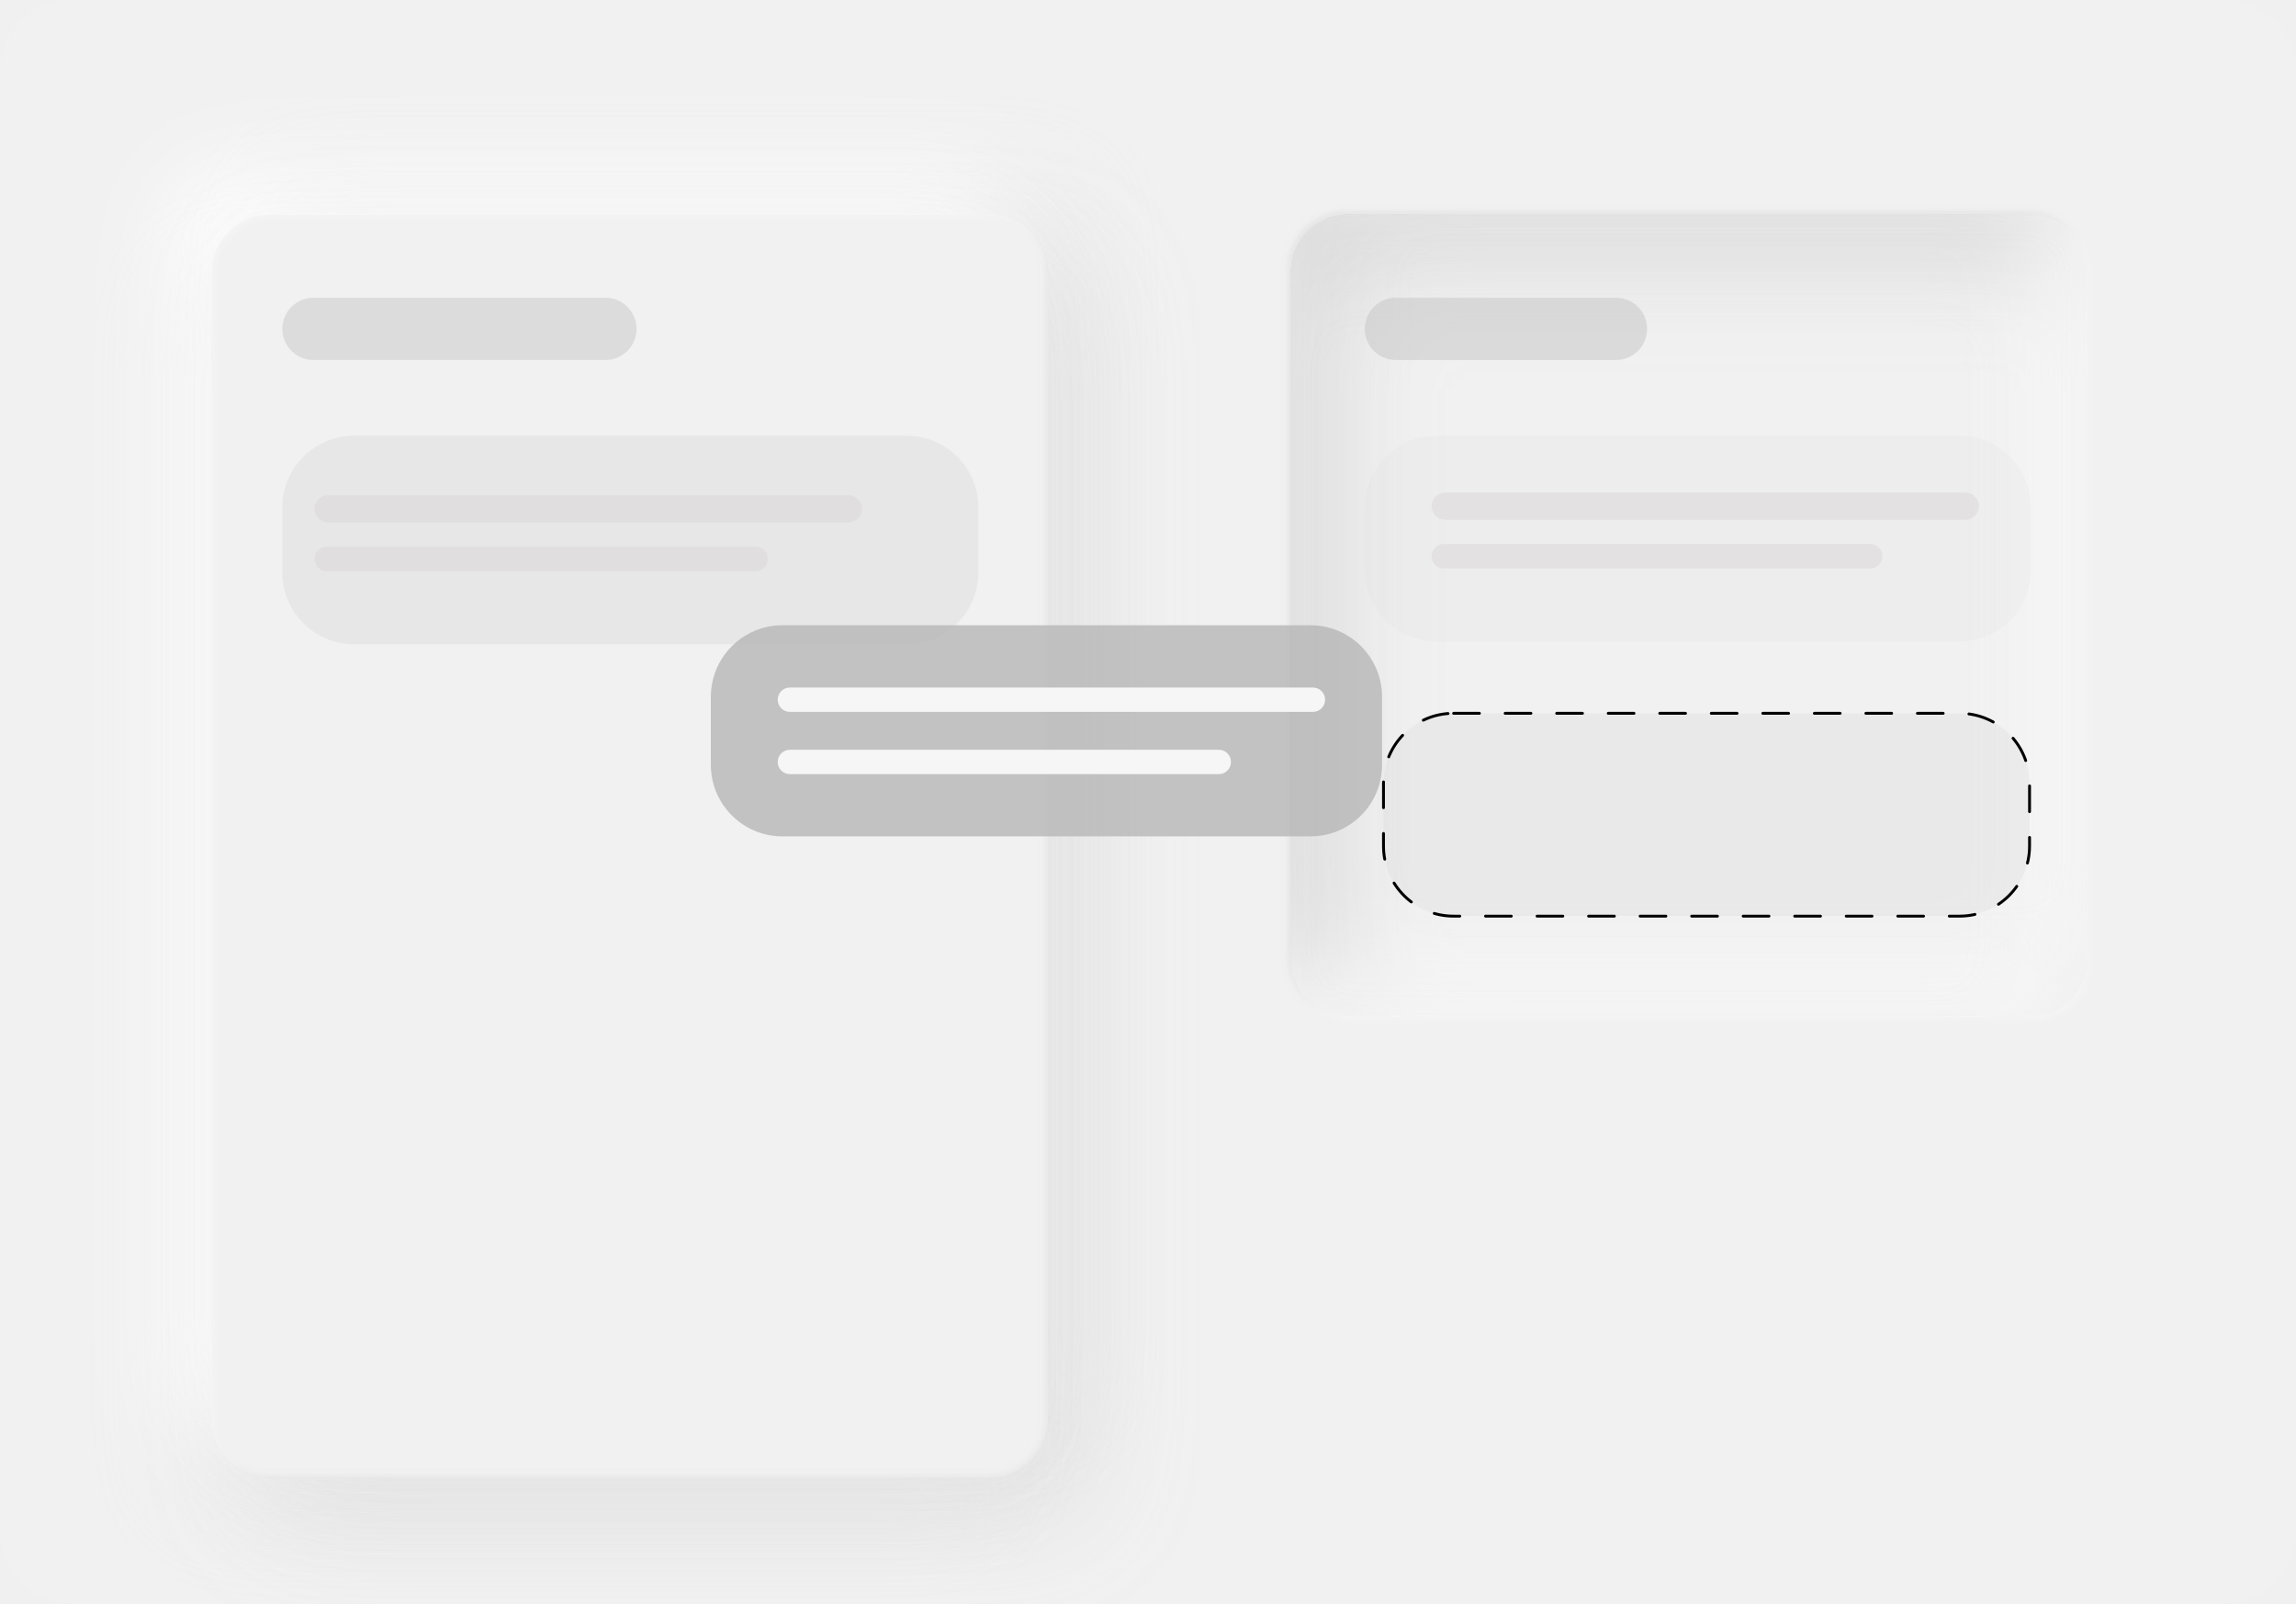
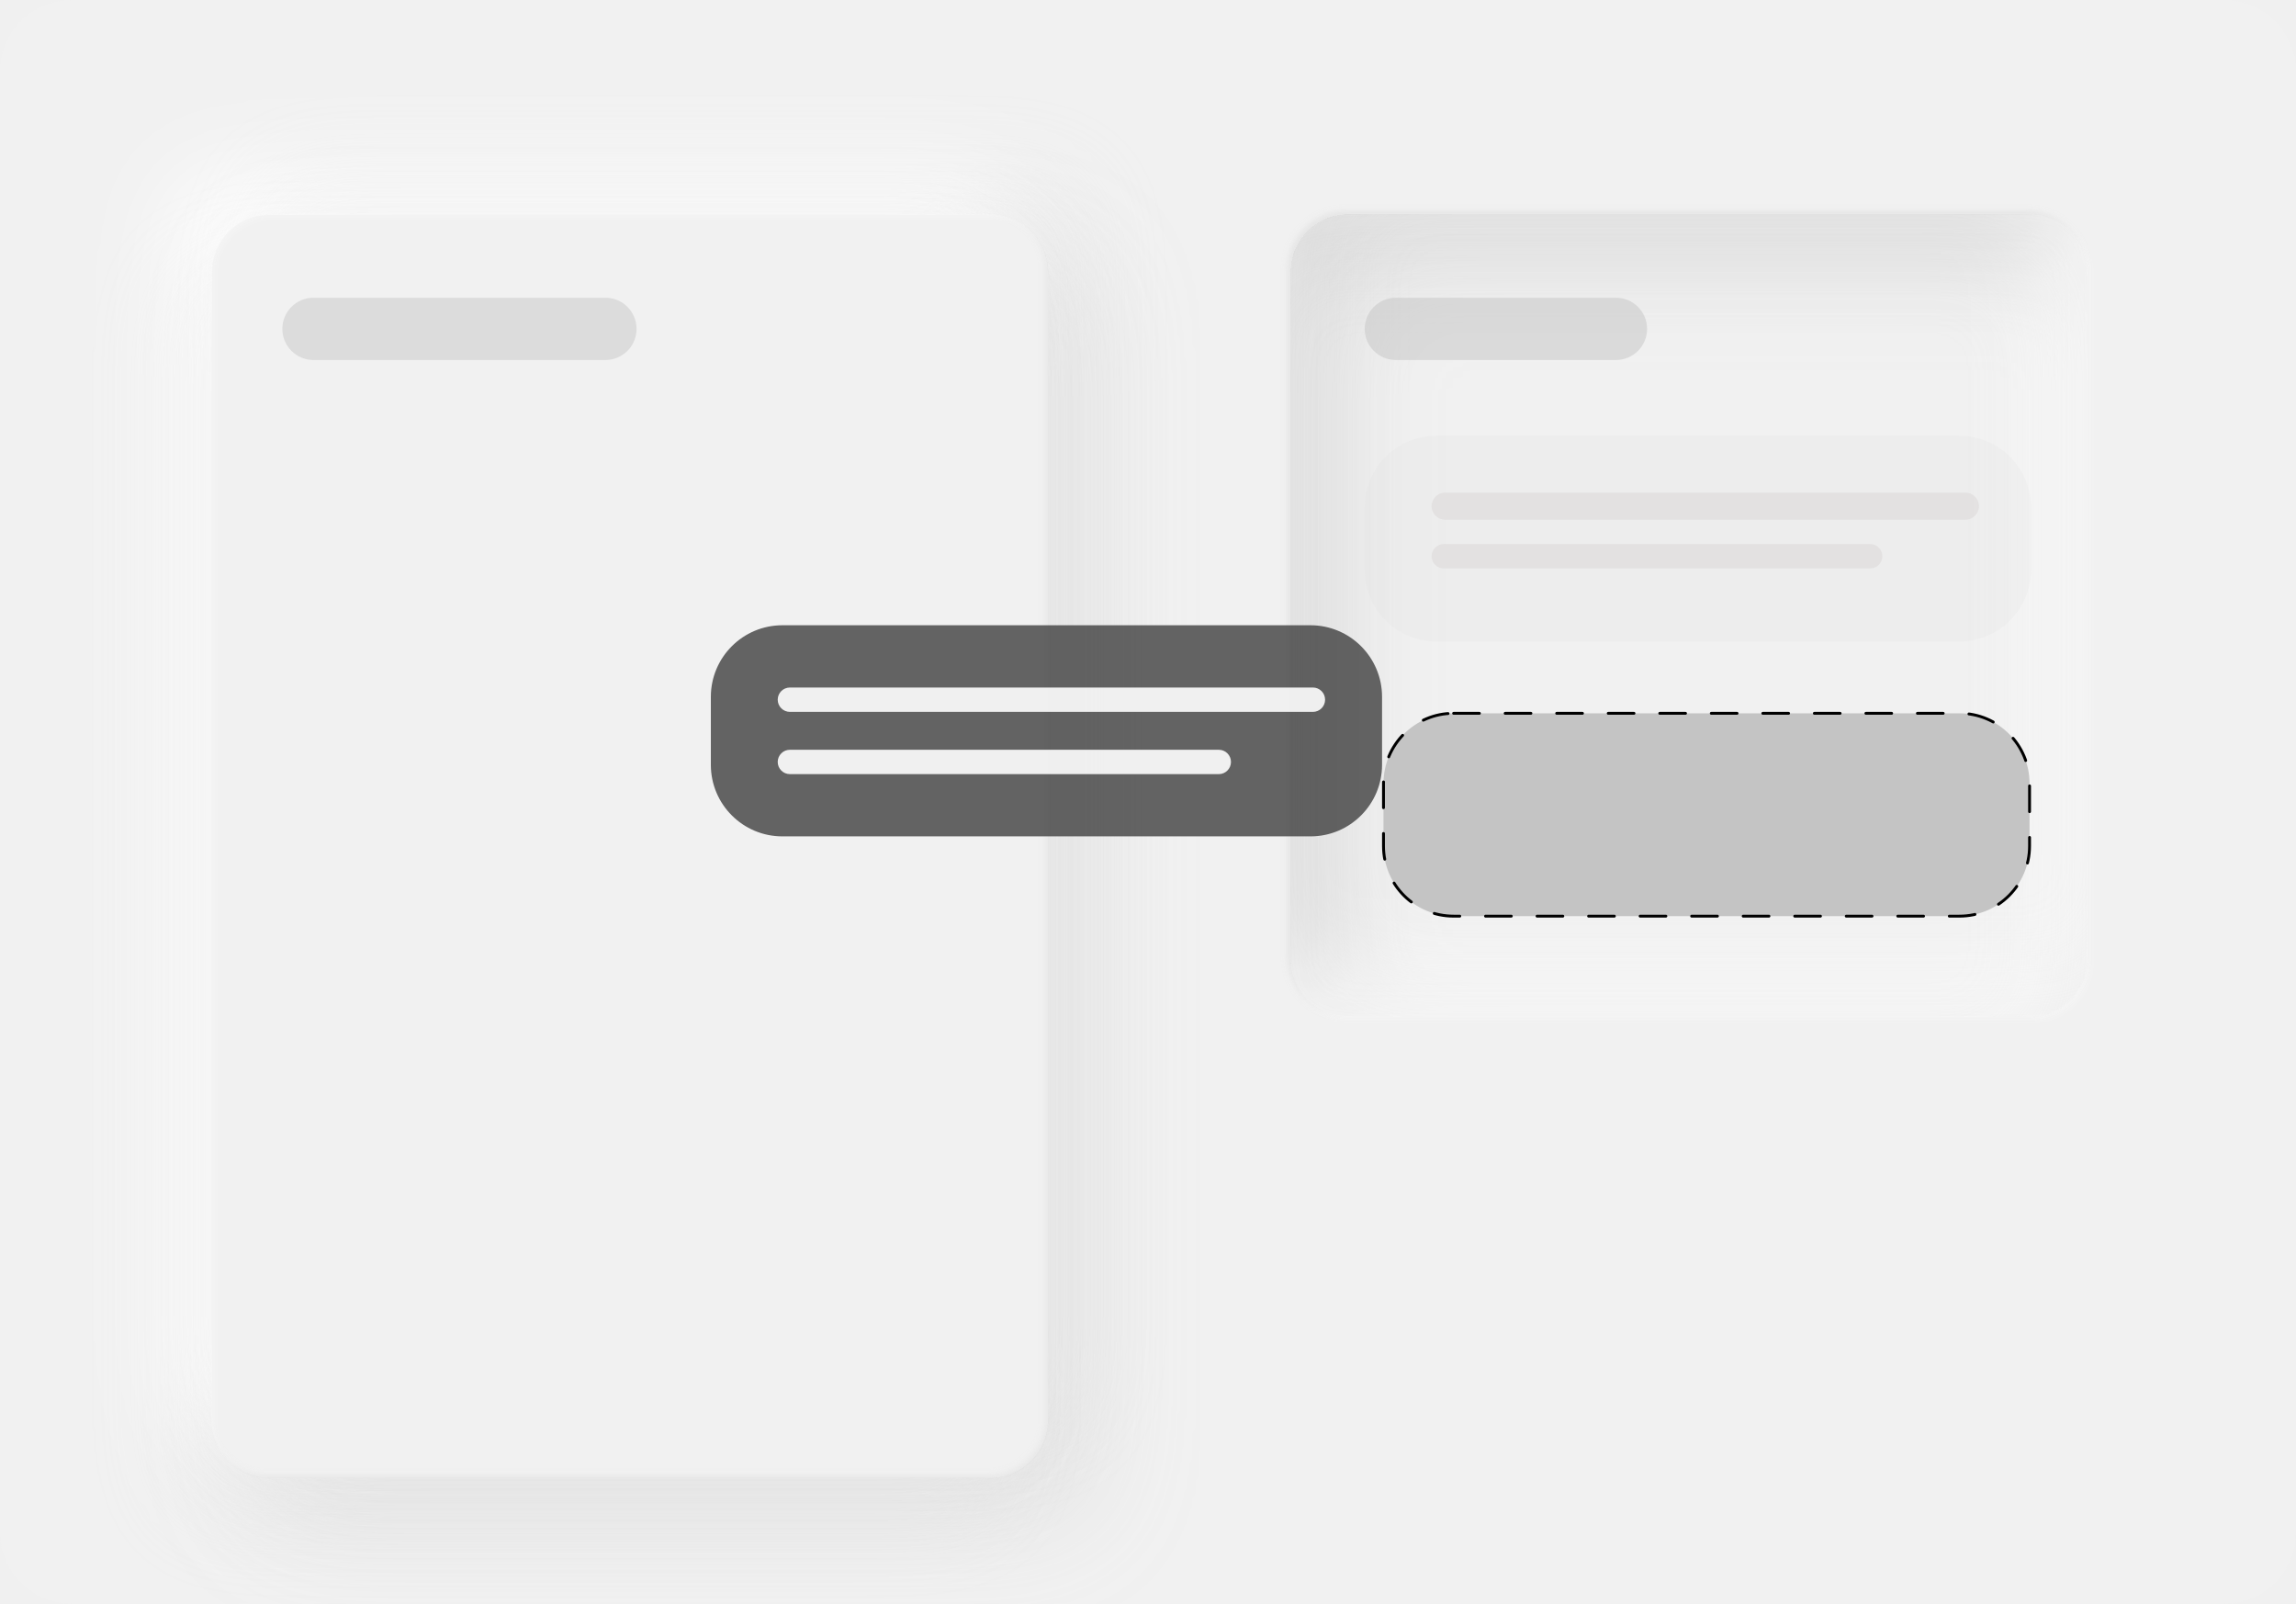
- <svg xmlns="http://www.w3.org/2000/svg" width="802" height="560" viewBox="0 0 802 560" fill="none">
+ <svg xmlns="http://www.w3.org/2000/svg" viewBox="0 0 802 560" fill="none" id="svg__dragdrop">
  <g clip-path="url(#clip0_304_2)">
    <rect width="802" height="560" rx="25" fill="#F1F1F1" />
    <g filter="url(#filter0_ddiiii_304_2)">
      <rect x="451" y="75" width="278" height="280" rx="20" fill="#F1F1F1" />
    </g>
    <g filter="url(#filter1_ddddii_304_2)">
      <rect x="74" y="75" width="292" height="441" rx="20" fill="#F1F1F1" />
    </g>
-     <rect x="98.628" y="152.176" width="243.109" height="72.78" rx="25" fill="#B3B3B3" fill-opacity="0.15" />
-     <rect x="248.3" y="218.34" width="234.457" height="73.725" rx="25" fill="#B3B3B3" fill-opacity="0.74" />
-     <rect x="483.257" y="249.086" width="225.671" height="70.835" rx="24.5" fill="#C4C4C4" fill-opacity="0.17" stroke="black" stroke-linecap="round" stroke-dasharray="9 9" />
-     <path d="M109.875 195.183C109.875 192.834 111.779 190.93 114.128 190.93H263.945C266.294 190.93 268.198 192.834 268.198 195.183C268.198 197.532 266.294 199.436 263.945 199.436H114.128C111.779 199.436 109.875 197.532 109.875 195.183Z" fill="#D4CFCF" fill-opacity="0.4" />
-     <path d="M271.659 266.072C271.659 263.723 273.564 261.819 275.913 261.819H425.73C428.079 261.819 429.983 263.723 429.983 266.072C429.983 268.422 428.079 270.326 425.73 270.326H275.913C273.564 270.326 271.659 268.422 271.659 266.072Z" fill="#FAFAFA" fill-opacity="0.93" />
-     <rect x="109.875" y="172.971" width="191.2" height="9.452" rx="4.726" fill="#D4CFCF" fill-opacity="0.4" />
-     <rect x="271.659" y="240.08" width="191.2" height="8.507" rx="4.253" fill="#FAFAFA" fill-opacity="0.93" />
+     <rect class="svg__dragdrop-destination-rect" x="483.257" y="249.086" width="225.671" height="70.835" rx="24.5" fill="#C4C4C4" stroke="black" stroke-linecap="round" stroke-dasharray="9 9" />
+     <rect class="svg__dragdrop-moving-rect" x="248.3" y="218.34" width="234.457" height="73.725" rx="25" fill="#333" fill-opacity="0.74" />
+     <path class="svg__dragdrop-moving-line" d="M271.659 266.072C271.659 263.723 273.564 261.819 275.913 261.819H425.73C428.079 261.819 429.983 263.723 429.983 266.072C429.983 268.422 428.079 270.326 425.73 270.326H275.913C273.564 270.326 271.659 268.422 271.659 266.072Z" fill="#FAFAFA" fill-opacity="0.93" />
+     <rect class="svg__dragdrop-moving-line" x="271.659" y="240.08" width="191.2" height="8.507" rx="4.253" fill="#FAFAFA" fill-opacity="0.93" />
    <rect x="476.701" y="152.176" width="232.727" height="71.835" rx="25" fill="#CCCCCC" fill-opacity="0.1" />
    <path d="M500.06 194.238C500.06 191.889 501.965 189.984 504.314 189.984H653.265C655.614 189.984 657.519 191.889 657.519 194.238C657.519 196.587 655.614 198.491 653.265 198.491H504.314C501.965 198.491 500.06 196.587 500.06 194.238Z" fill="#D4CFCF" fill-opacity="0.4" />
    <rect x="500.06" y="172.025" width="191.2" height="9.452" rx="4.726" fill="#D4CFCF" fill-opacity="0.4" />
    <rect x="98.628" y="103.972" width="123.717" height="21.739" rx="10.87" fill="#C4C4C4" fill-opacity="0.47" />
    <rect x="476.701" y="103.972" width="98.628" height="21.739" rx="10.87" fill="#C4C4C4" fill-opacity="0.5" />
  </g>
  <defs>
    <filter id="filter0_ddiiii_304_2" x="436" y="60" width="308" height="310" filterUnits="userSpaceOnUse" color-interpolation-filters="sRGB">
      <feFlood flood-opacity="0" result="BackgroundImageFix" />
      <feColorMatrix in="SourceAlpha" type="matrix" values="0 0 0 0 0 0 0 0 0 0 0 0 0 0 0 0 0 0 127 0" result="hardAlpha" />
      <feOffset dx="-1" dy="-1" />
      <feGaussianBlur stdDeviation="1" />
      <feColorMatrix type="matrix" values="0 0 0 0 0.851 0 0 0 0 0.851 0 0 0 0 0.851 0 0 0 0.5 0" />
      <feBlend mode="normal" in2="BackgroundImageFix" result="effect1_dropShadow_304_2" />
      <feColorMatrix in="SourceAlpha" type="matrix" values="0 0 0 0 0 0 0 0 0 0 0 0 0 0 0 0 0 0 127 0" result="hardAlpha" />
      <feOffset dx="1" dy="1" />
      <feGaussianBlur stdDeviation="1" />
      <feColorMatrix type="matrix" values="0 0 0 0 1 0 0 0 0 1 0 0 0 0 1 0 0 0 0.3 0" />
      <feBlend mode="normal" in2="effect1_dropShadow_304_2" result="effect2_dropShadow_304_2" />
      <feBlend mode="normal" in="SourceGraphic" in2="effect2_dropShadow_304_2" result="shape" />
      <feColorMatrix in="SourceAlpha" type="matrix" values="0 0 0 0 0 0 0 0 0 0 0 0 0 0 0 0 0 0 127 0" result="hardAlpha" />
      <feOffset dx="15" dy="15" />
      <feGaussianBlur stdDeviation="19" />
      <feComposite in2="hardAlpha" operator="arithmetic" k2="-1" k3="1" />
      <feColorMatrix type="matrix" values="0 0 0 0 0.851 0 0 0 0 0.851 0 0 0 0 0.851 0 0 0 0.9 0" />
      <feBlend mode="normal" in2="shape" result="effect3_innerShadow_304_2" />
      <feColorMatrix in="SourceAlpha" type="matrix" values="0 0 0 0 0 0 0 0 0 0 0 0 0 0 0 0 0 0 127 0" result="hardAlpha" />
      <feOffset dx="-15" dy="-15" />
      <feGaussianBlur stdDeviation="15" />
      <feComposite in2="hardAlpha" operator="arithmetic" k2="-1" k3="1" />
      <feColorMatrix type="matrix" values="0 0 0 0 1 0 0 0 0 1 0 0 0 0 1 0 0 0 0.9 0" />
      <feBlend mode="normal" in2="effect3_innerShadow_304_2" result="effect4_innerShadow_304_2" />
      <feColorMatrix in="SourceAlpha" type="matrix" values="0 0 0 0 0 0 0 0 0 0 0 0 0 0 0 0 0 0 127 0" result="hardAlpha" />
      <feOffset dx="15" dy="-15" />
      <feGaussianBlur stdDeviation="15" />
      <feComposite in2="hardAlpha" operator="arithmetic" k2="-1" k3="1" />
      <feColorMatrix type="matrix" values="0 0 0 0 0.851 0 0 0 0 0.851 0 0 0 0 0.851 0 0 0 0.2 0" />
      <feBlend mode="normal" in2="effect4_innerShadow_304_2" result="effect5_innerShadow_304_2" />
      <feColorMatrix in="SourceAlpha" type="matrix" values="0 0 0 0 0 0 0 0 0 0 0 0 0 0 0 0 0 0 127 0" result="hardAlpha" />
      <feOffset dx="-15" dy="15" />
      <feGaussianBlur stdDeviation="15" />
      <feComposite in2="hardAlpha" operator="arithmetic" k2="-1" k3="1" />
      <feColorMatrix type="matrix" values="0 0 0 0 0.851 0 0 0 0 0.851 0 0 0 0 0.851 0 0 0 0.2 0" />
      <feBlend mode="normal" in2="effect5_innerShadow_304_2" result="effect6_innerShadow_304_2" />
    </filter>
    <filter id="filter1_ddddii_304_2" x="29" y="30" width="390" height="539" filterUnits="userSpaceOnUse" color-interpolation-filters="sRGB">
      <feFlood flood-opacity="0" result="BackgroundImageFix" />
      <feColorMatrix in="SourceAlpha" type="matrix" values="0 0 0 0 0 0 0 0 0 0 0 0 0 0 0 0 0 0 127 0" result="hardAlpha" />
      <feOffset dx="15" dy="15" />
      <feGaussianBlur stdDeviation="19" />
      <feColorMatrix type="matrix" values="0 0 0 0 0.878 0 0 0 0 0.878 0 0 0 0 0.878 0 0 0 0.9 0" />
      <feBlend mode="normal" in2="BackgroundImageFix" result="effect1_dropShadow_304_2" />
      <feColorMatrix in="SourceAlpha" type="matrix" values="0 0 0 0 0 0 0 0 0 0 0 0 0 0 0 0 0 0 127 0" result="hardAlpha" />
      <feOffset dx="-15" dy="-15" />
      <feGaussianBlur stdDeviation="15" />
      <feColorMatrix type="matrix" values="0 0 0 0 1 0 0 0 0 1 0 0 0 0 1 0 0 0 0.9 0" />
      <feBlend mode="normal" in2="effect1_dropShadow_304_2" result="effect2_dropShadow_304_2" />
      <feColorMatrix in="SourceAlpha" type="matrix" values="0 0 0 0 0 0 0 0 0 0 0 0 0 0 0 0 0 0 127 0" result="hardAlpha" />
      <feOffset dx="15" dy="-15" />
      <feGaussianBlur stdDeviation="15" />
      <feColorMatrix type="matrix" values="0 0 0 0 0.878 0 0 0 0 0.878 0 0 0 0 0.878 0 0 0 0.2 0" />
      <feBlend mode="normal" in2="effect2_dropShadow_304_2" result="effect3_dropShadow_304_2" />
      <feColorMatrix in="SourceAlpha" type="matrix" values="0 0 0 0 0 0 0 0 0 0 0 0 0 0 0 0 0 0 127 0" result="hardAlpha" />
      <feOffset dx="-15" dy="15" />
      <feGaussianBlur stdDeviation="15" />
      <feColorMatrix type="matrix" values="0 0 0 0 0.878 0 0 0 0 0.878 0 0 0 0 0.878 0 0 0 0.2 0" />
      <feBlend mode="normal" in2="effect3_dropShadow_304_2" result="effect4_dropShadow_304_2" />
      <feBlend mode="normal" in="SourceGraphic" in2="effect4_dropShadow_304_2" result="shape" />
      <feColorMatrix in="SourceAlpha" type="matrix" values="0 0 0 0 0 0 0 0 0 0 0 0 0 0 0 0 0 0 127 0" result="hardAlpha" />
      <feOffset dx="-1" dy="-1" />
      <feGaussianBlur stdDeviation="1" />
      <feComposite in2="hardAlpha" operator="arithmetic" k2="-1" k3="1" />
      <feColorMatrix type="matrix" values="0 0 0 0 0.878 0 0 0 0 0.878 0 0 0 0 0.878 0 0 0 0.5 0" />
      <feBlend mode="normal" in2="shape" result="effect5_innerShadow_304_2" />
      <feColorMatrix in="SourceAlpha" type="matrix" values="0 0 0 0 0 0 0 0 0 0 0 0 0 0 0 0 0 0 127 0" result="hardAlpha" />
      <feOffset dx="1" dy="1" />
      <feGaussianBlur stdDeviation="1" />
      <feComposite in2="hardAlpha" operator="arithmetic" k2="-1" k3="1" />
      <feColorMatrix type="matrix" values="0 0 0 0 1 0 0 0 0 1 0 0 0 0 1 0 0 0 0.3 0" />
      <feBlend mode="normal" in2="effect5_innerShadow_304_2" result="effect6_innerShadow_304_2" />
    </filter>
    <clipPath id="clip0_304_2">
      <rect width="802" height="560" fill="white" />
    </clipPath>
  </defs>
</svg>
